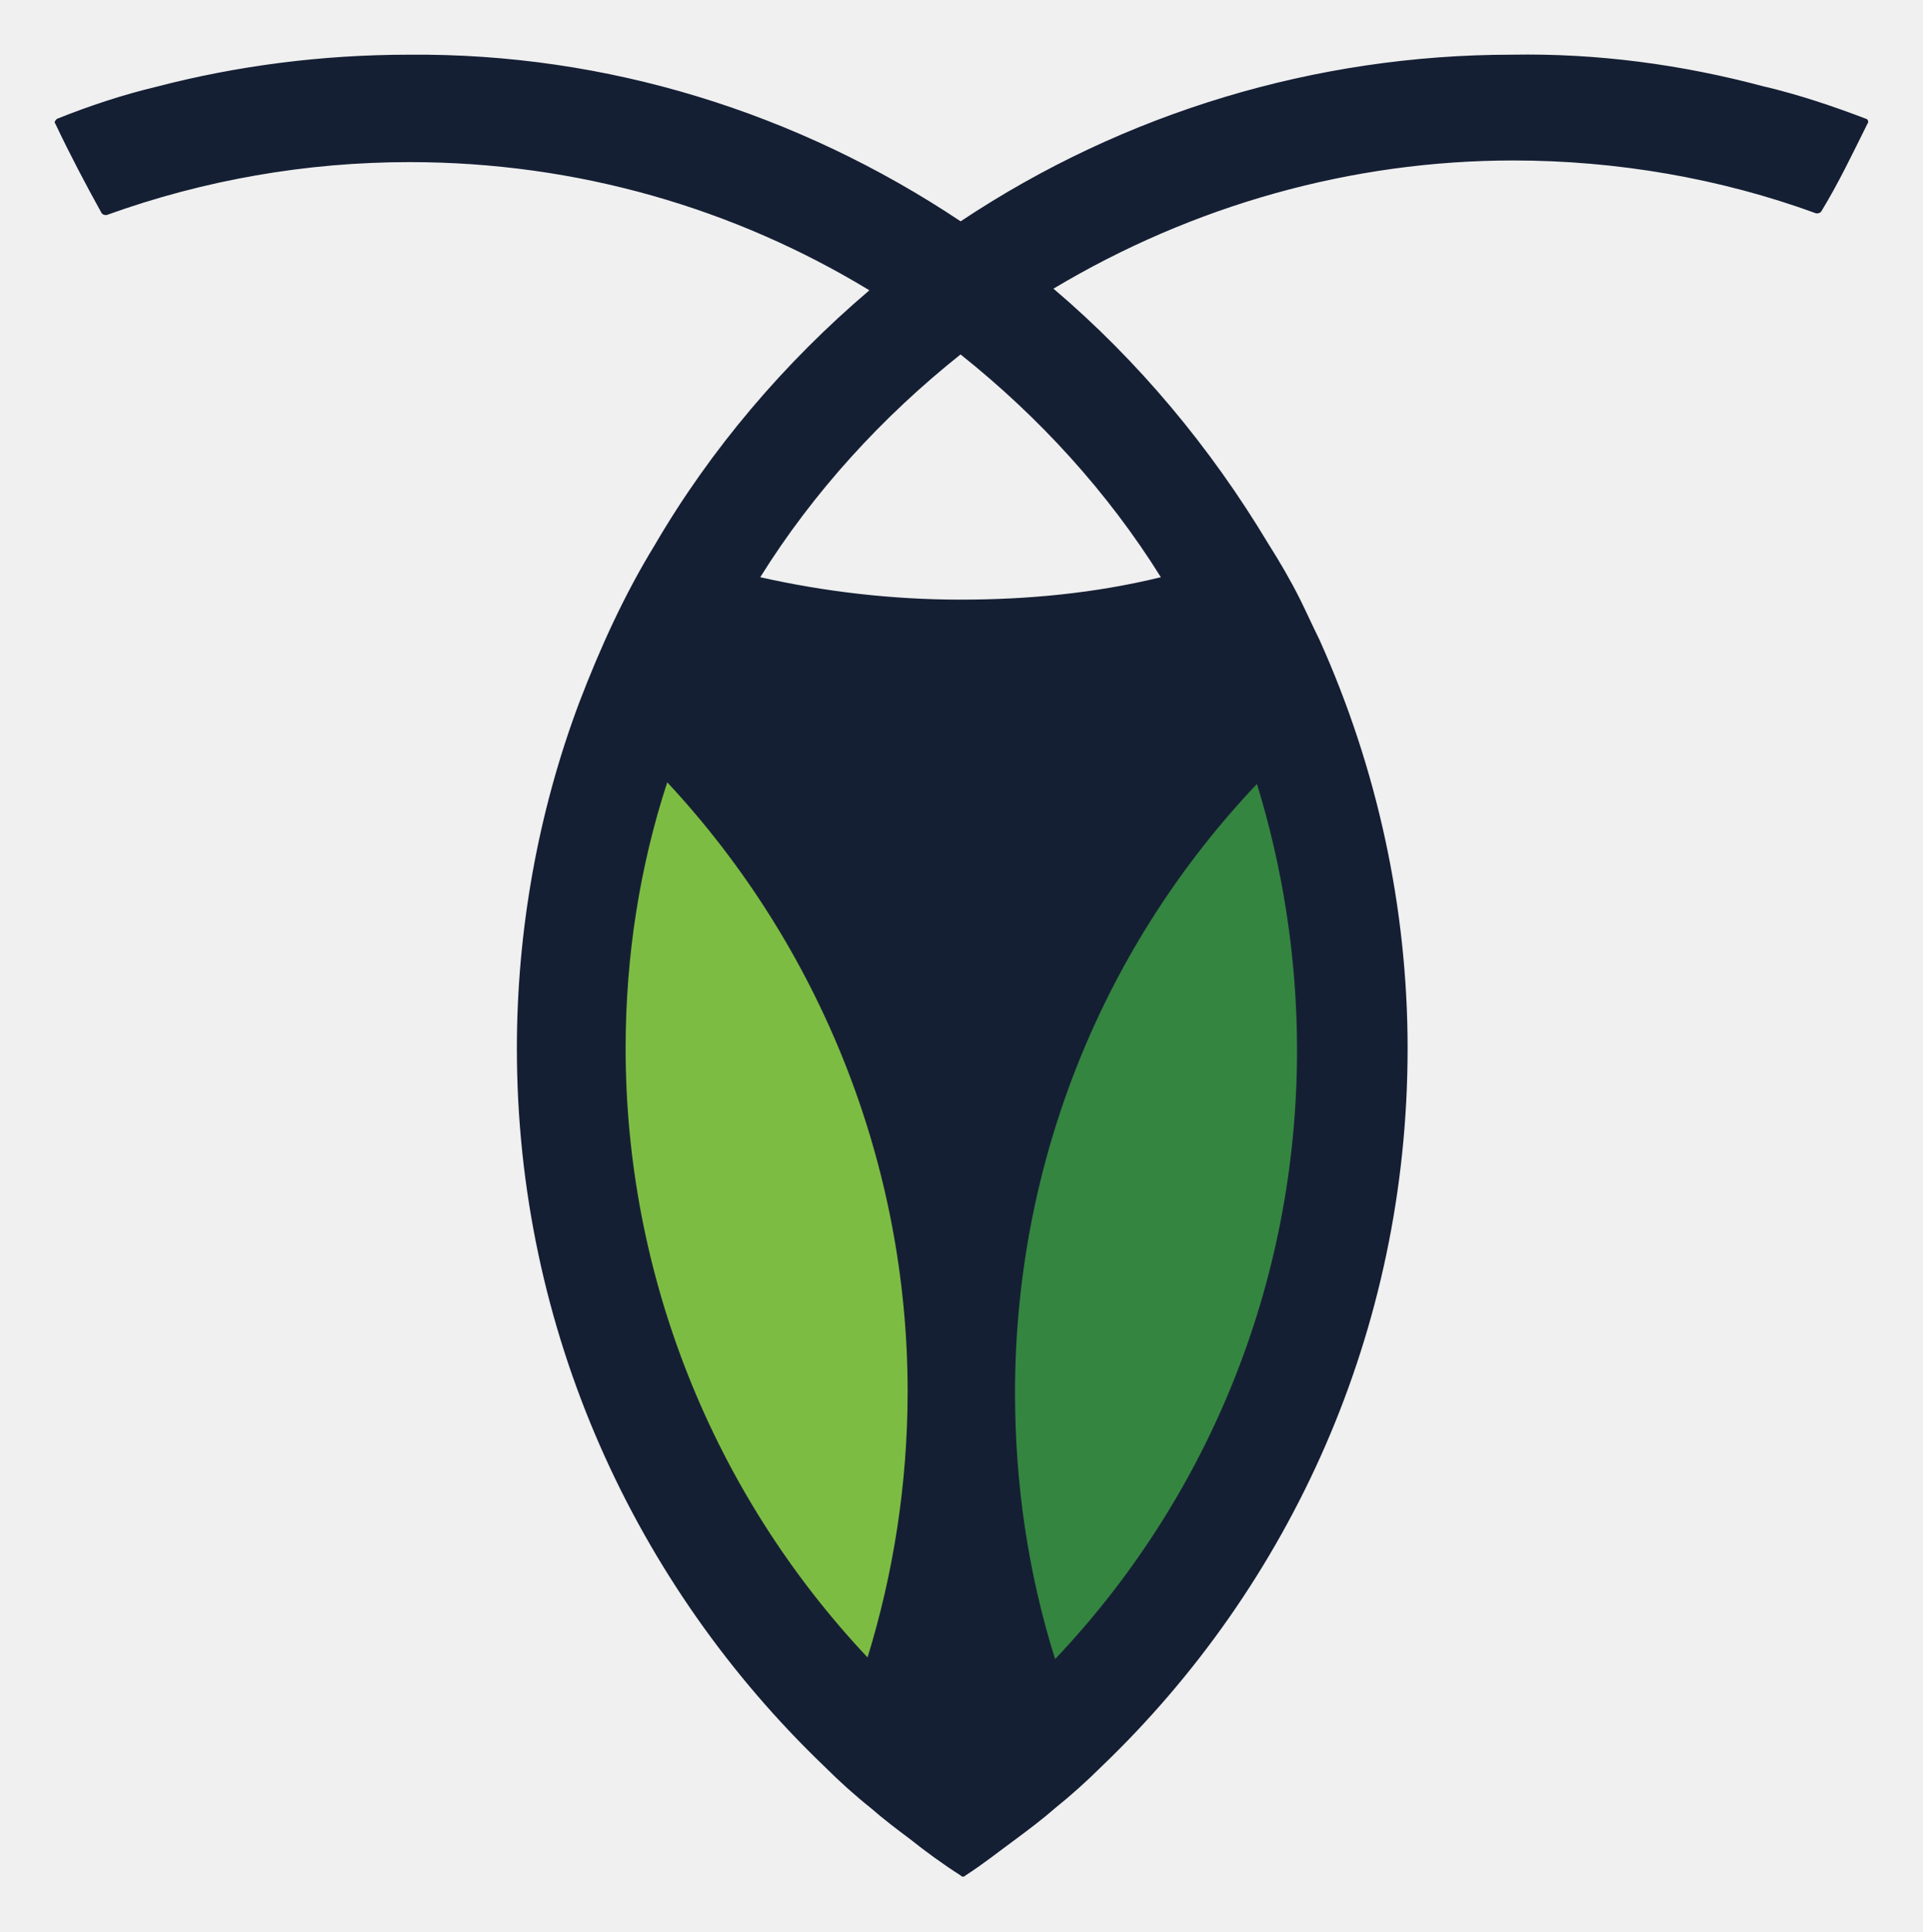
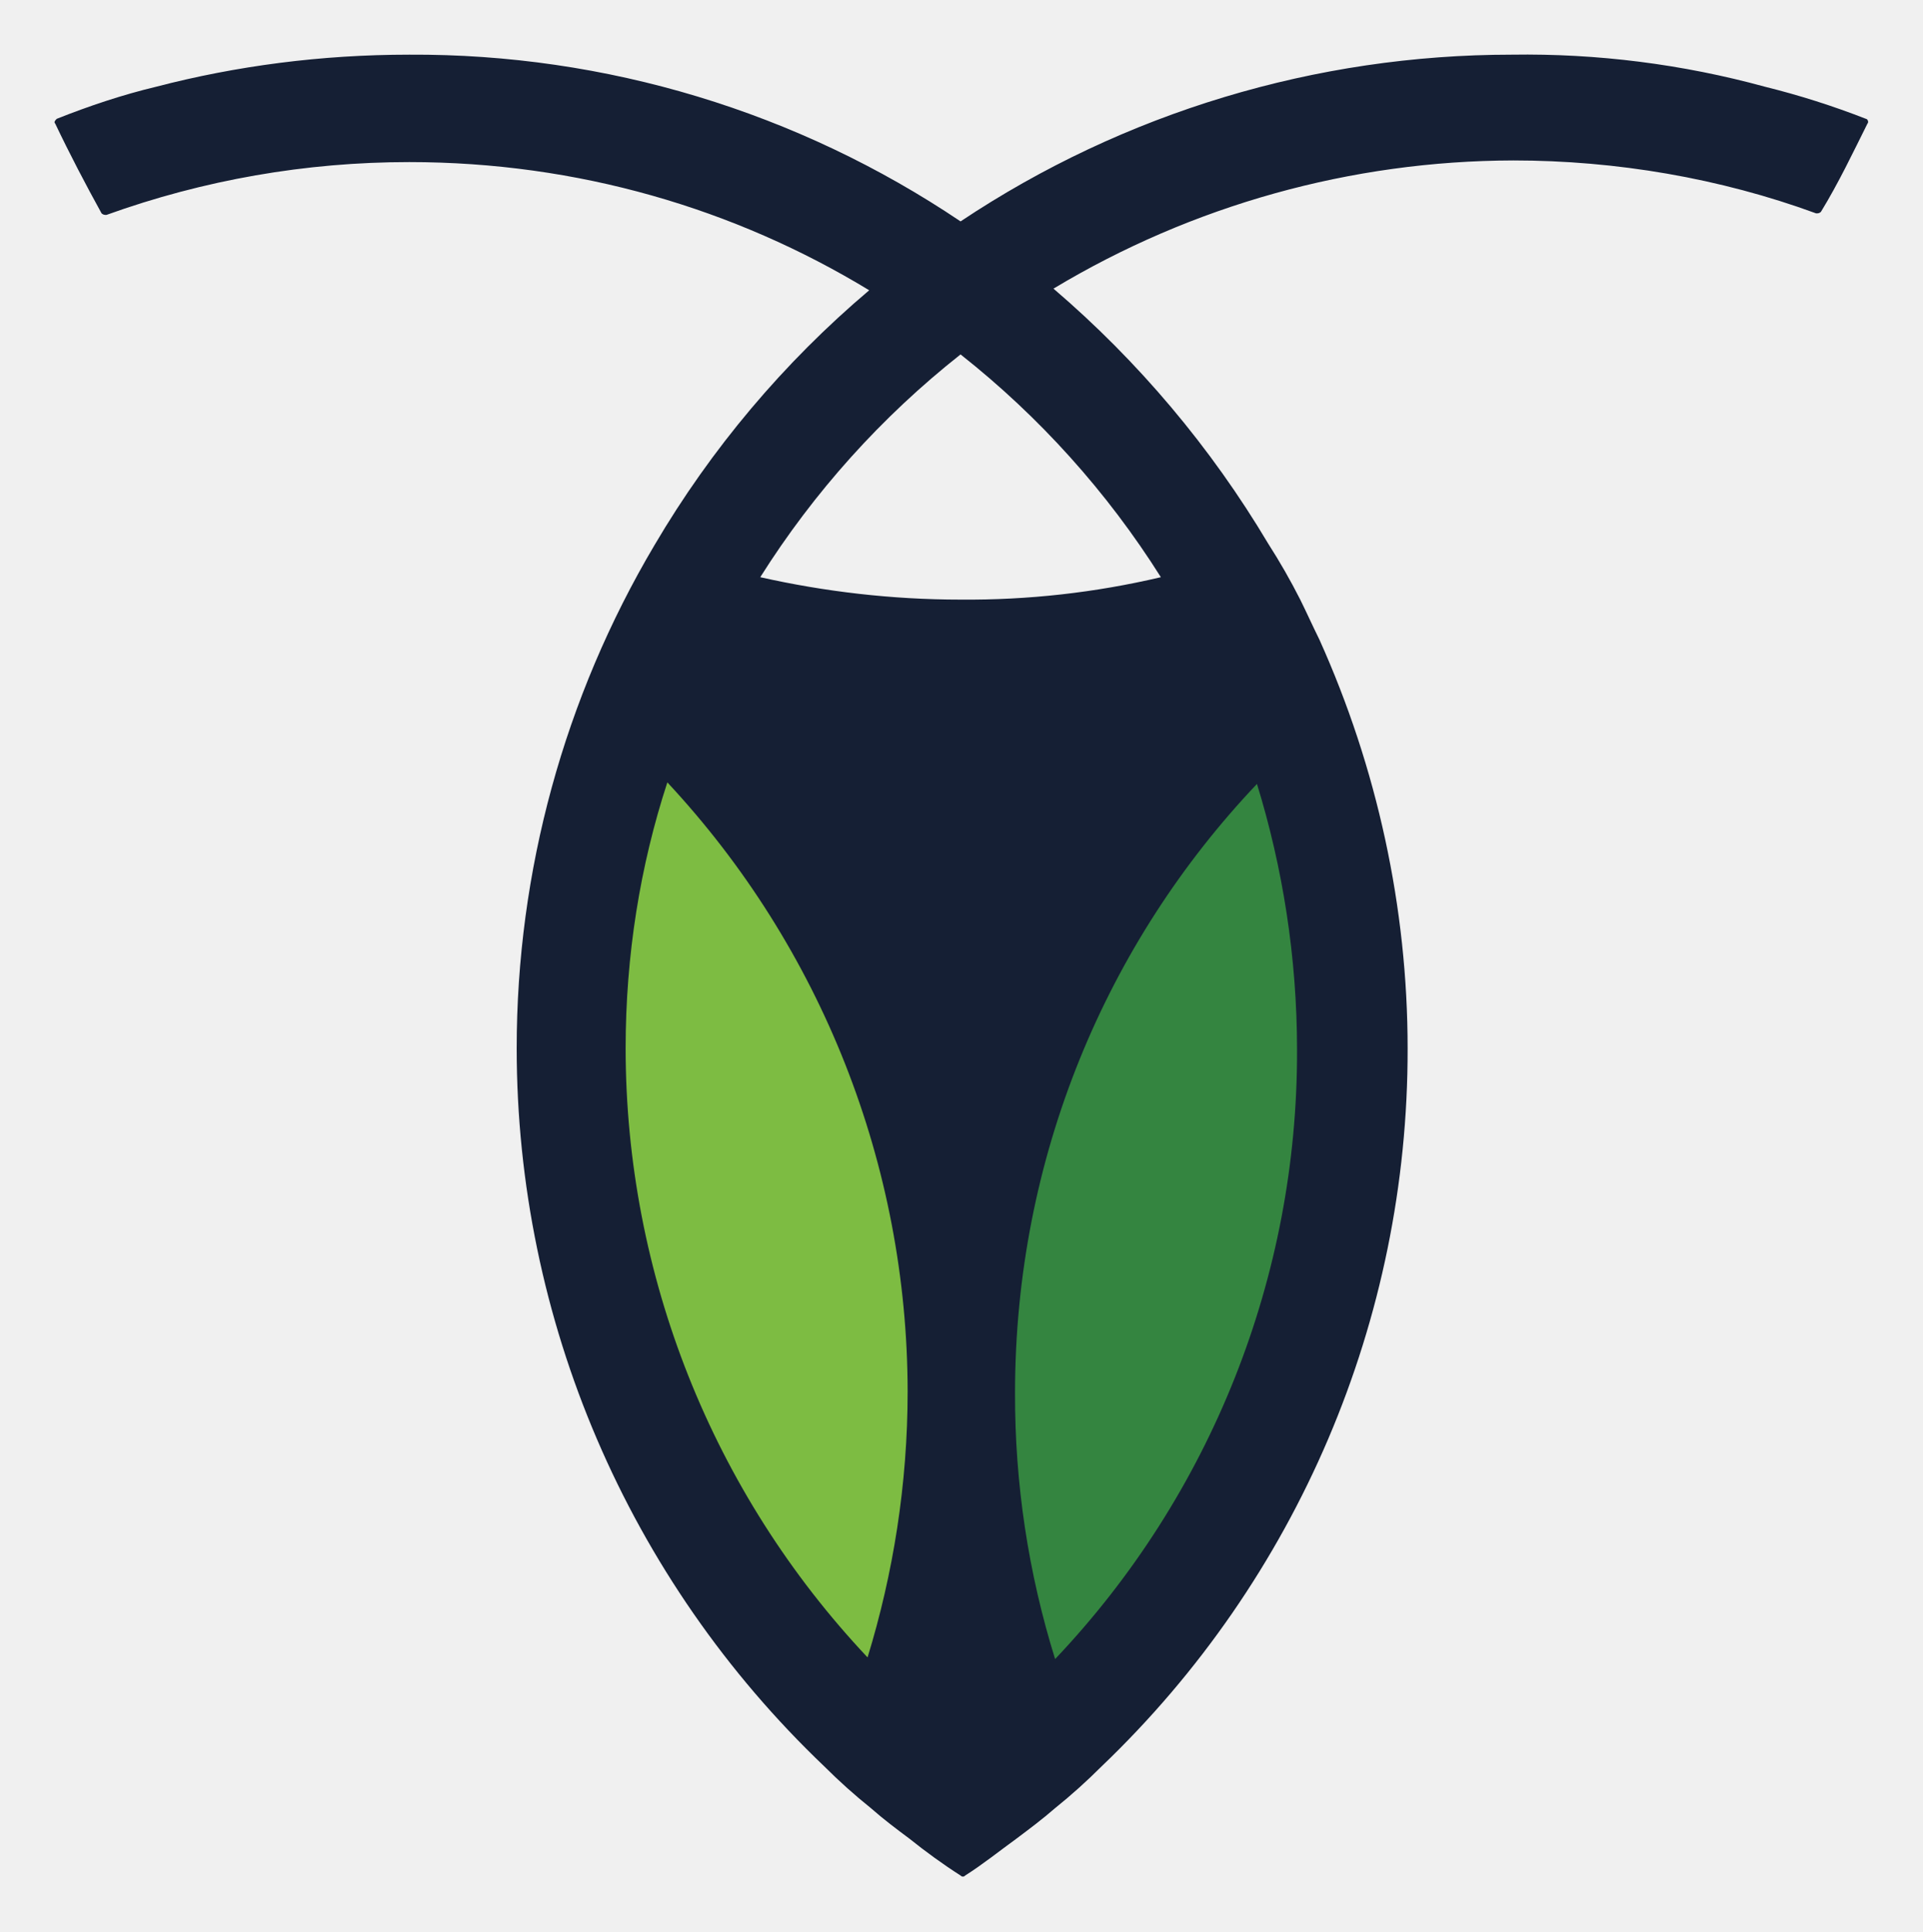
- <svg xmlns="http://www.w3.org/2000/svg" version="1.1" id="Layer_1" x="0px" y="0px" viewBox="-12.06 13.62 35.251 35.399" xml:space="preserve" width="35.251" height="35.399">
+ <svg xmlns="http://www.w3.org/2000/svg" version="1.1" id="Layer_1" x="0" y="0" viewBox="-12.06 13.62 35.251 35.399" xml:space="preserve" width="35.251" height="35.399">
  <defs id="defs30">
+     <mask id="b_1_" height="71.5" width="56.2" y="41.4" x="555.7" maskUnits="userSpaceOnUse">
+       <g id="g12" filter="url(#Adobe_OpacityMaskFilter)">
+         <path d="M306.3 12.4H.8v120.9h611.1V12.4z" id="a_1_" fill="#fff" />
+       </g>
+     </mask>
    <defs id="defs9">
      <filter height="71.5" width="56.2" y="41.4" x="555.7" filterUnits="userSpaceOnUse" id="Adobe_OpacityMaskFilter">
-         <feColorMatrix id="feColorMatrix6" values="1 0 0 0 0  0 1 0 0 0  0 0 1 0 0  0 0 0 1 0" type="matrix" />
+         <feColorMatrix id="feColorMatrix6" values="1 0 0 0 0 0 1 0 0 0 0 0 1 0 0 0 0 0 1 0" type="matrix" />
      </filter>
    </defs>
-     <mask id="b_1_" height="71.5" width="56.2" y="41.4" x="555.7" maskUnits="userSpaceOnUse">
-       <g style="filter:url(#Adobe_OpacityMaskFilter)" id="g12" class="st549">
-         <path style="fill:#ffffff" d="M 306.3,12.4 H 0.8 V 133.3 H 611.9 V 12.4 Z" class="st550" id="a_1_" />
-       </g>
-     </mask>
  </defs>
-   <style type="text/css" id="style2">
- 	.st0{fill:#4A8FE1;}
- 	.st1{fill:#FEFEFE;}
- 	.st2{fill:#716F73;}
- 	.st3{fill:#4D8951;}
- 	.st4{fill:#A6D3EA;}
- 	.st5{fill:#3A3868;}
- 	.st6{fill:#717073;}
- 	.st7{fill:#1B995A;}
- 	.st8{fill:#717B83;}
- 	.st9{fill:#2BA3A4;}
- 	.st10{fill:#717074;}
- 	.st11{fill:#717173;}
- 	.st12{fill:#707B83;}
- 	.st13{fill:#67A3D1;}
- 	.st14{fill:#2B5B68;}
- 	.st15{fill:#B9DCF3;}
- 	.st16{fill:#2A4B38;}
- 	.st17{fill:#83939F;}
- 	.st18{fill:#9DCCE8;}
- 	.st19{fill:#85939C;}
- 	.st20{fill:#82929C;}
- 	.st21{fill:#40A6D5;}
- 	.st22{fill:#2B4B39;}
- 	.st23{fill:#28493A;}
- 	.st24{fill:#2EA3A7;}
- 	.st25{fill:#F8FCFC;}
- 	.st26{fill:#568F52;}
- 	.st27{fill:#94C453;}
- 	.st28{fill:#206289;}
- 	.st29{fill:#F1FBFD;}
- 	.st30{fill:#F6FDFE;}
- 	.st31{fill:#F8FCFB;}
- 	.st32{fill:#FAFDFB;}
- 	.st33{fill:#F4FCFD;}
- 	.st34{fill:#65AC62;}
- 	.st35{fill:#F8FAF3;}
- 	.st36{fill:#5EAD5A;}
- 	.st37{fill:#F6FCFA;}
- 	.st38{fill:#85C5B8;}
- 	.st39{fill:#3CA0D5;}
- 	.st40{fill:#727A80;}
- 	.st41{fill:#F6FCFD;}
- 	.st42{fill:#FEFEFA;}
- 	.st43{fill:#459ED2;}
- 	.st44{fill:#5DAE5B;}
- 	.st45{fill:#5E7F47;}
- 	.st46{fill:#FCFCFC;}
- 	.st47{fill:#C1DBED;}
- 	.st48{fill:#FBFDF8;}
- 	.st49{fill:#EBF5F7;}
- 	.st50{fill:#294949;}
- 	.st51{fill:#8FC8E5;}
- 	.st52{fill:#F7FCFC;}
- 	.st53{fill:#FCFEFA;}
- 	.st54{fill:#4E8A56;}
- 	.st55{fill:#64BDE8;}
- 	.st56{fill:#FEFDFA;}
- 	.st57{fill:#FBFDFC;}
- 	.st58{fill:#449DD5;}
- 	.st59{fill:#F6FBF7;}
- 	.st60{fill:#279A5B;}
- 	.st61{fill:#30493D;}
- 	.st62{fill:#F5FBF9;}
- 	.st63{fill:#35583B;}
- 	.st64{fill:#323C62;}
- 	.st65{fill:#F8FBF9;}
- 	.st66{fill:#E7EFF2;}
- 	.st67{fill:#8DC1B6;}
- 	.st68{fill:#FAFCFA;}
- 	.st69{fill:#F1FBF9;}
- 	.st70{fill:#F7FEFE;}
- 	.st71{fill:#FDFEFA;}
- 	.st72{fill:#31A1A1;}
- 	.st73{fill:#F9FEFD;}
- 	.st74{fill:#FAFAFC;}
- 	.st75{fill:#FDFCF8;}
- 	.st76{fill:#2D5C60;}
- 	.st77{fill:#FDFCF9;}
- 	.st78{fill:#F9FDFB;}
- 	.st79{fill:#FBFBFB;}
- 	.st80{fill:#518B58;}
- 	.st81{fill:#5A82AF;}
- 	.st82{fill:#FDFEF8;}
- 	.st83{fill:#244C40;}
- 	.st84{fill:#266495;}
- 	.st85{fill:#42A0D3;}
- 	.st86{fill:#5B80A9;}
- 	.st87{fill:#2E5B63;}
- 	.st88{fill:#FDFBF9;}
- 	.st89{fill:#F8FDFB;}
- 	.st90{fill:#FDFDF7;}
- 	.st91{fill:#F3F9FB;}
- 	.st92{fill:#309F96;}
- 	.st93{fill:#93C367;}
- 	.st94{fill:#3B3C68;}
- 	.st95{fill:#E0F1F9;}
- 	.st96{fill:#E4F6F9;}
- 	.st97{fill:#FEFEF9;}
- 	.st98{fill:#224C38;}
- 	.st99{fill:#498AB2;}
- 	.st100{fill:#FDFDF9;}
- 	.st101{fill:#F9FEFE;}
- 	.st102{fill:#F6FCF2;}
- 	.st103{fill:#FEFCF9;}
- 	.st104{fill:#EEFCFE;}
- 	.st105{fill:#FDFDF8;}
- 	.st106{fill:#FBFDFA;}
- 	.st107{fill:#275962;}
- 	.st108{fill:#FDFEF9;}
- 	.st109{fill:#F2F8F2;}
- 	.st110{fill:#F8FBFB;}
- 	.st111{fill:#8A8A8A;}
- 	.st112{fill:#F7FEFD;}
- 	.st113{fill:#EFF8FB;}
- 	.st114{fill:#FAFCFB;}
- 	.st115{fill:#E5F3F8;}
- 	.st116{fill:#ECF7FA;}
- 	.st117{fill:#FDFDF6;}
- 	.st118{fill:#F5FDFD;}
- 	.st119{fill:#7799BF;}
- 	.st120{fill:#5C8055;}
- 	.st121{fill:#6EAECC;}
- 	.st122{fill:#FEFEF7;}
- 	.st123{fill:#3282B5;}
- 	.st124{fill:#F3FCF5;}
- 	.st125{fill:#F4FAFB;}
- 	.st126{fill:#FEF8FA;}
- 	.st127{fill:#F5FCF9;}
- 	.st128{fill:#3C9392;}
- 	.st129{fill:#EBF6F6;}
- 	.st130{fill:#98BFD6;}
- 	.st131{fill:#FEFDF7;}
- 	.st132{fill:#658796;}
- 	.st133{fill:#EEF7F6;}
- 	.st134{fill:#FAFBF5;}
- 	.st135{fill:#F8FCF9;}
- 	.st136{fill:#FDFDF4;}
- 	.st137{fill:#FDFBF8;}
- 	.st138{fill:#FDFDF5;}
- 	.st139{fill:#EFF9FD;}
- 	.st140{fill:#FDFEF6;}
- 	.st141{fill:#37586D;}
- 	.st142{fill:#FDFEF5;}
- 	.st143{fill:#FDFBF6;}
- 	.st144{fill:#324A49;}
- 	.st145{fill:#F8F8F9;}
- 	.st146{fill:#CDF5CD;}
- 	.st147{fill:#FEFDF3;}
- 	.st148{fill:#ECFBFE;}
- 	.st149{fill:#858585;}
- 	.st150{fill:#C5C5C5;}
- 	.st151{fill:#6C6C6C;}
- 	.st152{fill:#498B4F;}
- 	.st153{fill:#478A4D;}
- 	.st154{fill:#4A884D;}
- 	.st155{fill:#429169;}
- 	.st156{fill:#3CA29D;}
- 	.st157{fill:#518654;}
- 	.st158{fill:#51855F;}
- 	.st159{fill:#289FA0;}
- 	.st160{fill:#448E49;}
- 	.st161{fill:#458B55;}
- 	.st162{fill:#568356;}
- 	.st163{fill:#89C9ED;}
- 	.st164{fill:#246081;}
- 	.st165{fill:#206186;}
- 	.st166{fill:#8EC8E9;}
- 	.st167{fill:#2B5D7D;}
- 	.st168{fill:#215F80;}
- 	.st169{fill:#A0D4EF;}
- 	.st170{fill:#A4D3F2;}
- 	.st171{fill:#245E84;}
- 	.st172{fill:#69BADA;}
- 	.st173{fill:#9AC9D1;}
- 	.st174{fill:#9AC7DD;}
- 	.st175{fill:#3B396C;}
- 	.st176{fill:#3A376D;}
- 	.st177{fill:#3D366C;}
- 	.st178{fill:#6A9BC9;}
- 	.st179{fill:#57B156;}
- 	.st180{fill:#2A9762;}
- 	.st181{fill:#139C59;}
- 	.st182{fill:#169A5E;}
- 	.st183{fill:#139C5D;}
- 	.st184{fill:#129652;}
- 	.st185{fill:#61839B;}
- 	.st186{fill:#637F92;}
- 	.st187{fill:#289193;}
- 	.st188{fill:#288F8D;}
- 	.st189{fill:#34A3A8;}
- 	.st190{fill:#23A7A5;}
- 	.st191{fill:#36A2A8;}
- 	.st192{fill:#32A1A0;}
- 	.st193{fill:#23A7A2;}
- 	.st194{fill:#249A96;}
- 	.st195{fill:#FCFCFD;}
- 	.st196{fill:#FDFDFD;}
- 	.st197{fill:#6B7B8C;}
- 	.st198{fill:#4C84B0;}
- 	.st199{fill:#4F81BA;}
- 	.st200{fill:#5280B6;}
- 	.st201{fill:#6CA1CE;}
- 	.st202{fill:#6CA0CF;}
- 	.st203{fill:#7AA4CC;}
- 	.st204{fill:#71A3D5;}
- 	.st205{fill:#6AA3C9;}
- 	.st206{fill:#6EA5D6;}
- 	.st207{fill:#6C97B9;}
- 	.st208{fill:#4F6684;}
- 	.st209{fill:#2D5D62;}
- 	.st210{fill:#275C5E;}
- 	.st211{fill:#2B5859;}
- 	.st212{fill:#285C5E;}
- 	.st213{fill:#9FCCE5;}
- 	.st214{fill:#BCDBEF;}
- 	.st215{fill:#B5DDF9;}
- 	.st216{fill:#234D37;}
- 	.st217{fill:#2E483A;}
- 	.st218{fill:#8294A2;}
- 	.st219{fill:#256286;}
- 	.st220{fill:#8095A3;}
- 	.st221{fill:#3FA6DA;}
- 	.st222{fill:#62BEEC;}
- 	.st223{fill:#40A7D6;}
- 	.st224{fill:#43A3DF;}
- 	.st225{fill:#274C3B;}
- 	.st226{fill:#4C9FC8;}
- 	.st227{fill:#234D32;}
- 	.st228{fill:#2C473D;}
- 	.st229{fill:#27572D;}
- 	.st230{fill:#2D473F;}
- 	.st231{fill:#22A69E;}
- 	.st232{fill:#22A1A1;}
- 	.st233{fill:#378E8D;}
- 	.st234{fill:#268C8A;}
- 	.st235{fill:#40817E;}
- 	.st236{fill:#528E4D;}
- 	.st237{fill:#94C15C;}
- 	.st238{fill:#518D4F;}
- 	.st239{fill:#4B954A;}
- 	.st240{fill:#95C350;}
- 	.st241{fill:#93C451;}
- 	.st242{fill:#90C147;}
- 	.st243{fill:#90B254;}
- 	.st244{fill:#1A6292;}
- 	.st245{fill:#2F82B5;}
- 	.st246{fill:#3FA7DA;}
- 	.st247{fill:#43A5D7;}
- 	.st248{fill:#51ADD8;}
- 	.st249{fill:#57B0E2;}
- 	.st250{fill:#4C95B8;}
- 	.st251{fill:#7BC2EB;}
- 	.st252{fill:#7BC2E8;}
- 	.st253{fill:#439DCE;}
- 	.st254{fill:#1A66A0;}
- 	.st255{fill:#429FD0;}
- 	.st256{fill:#22669E;}
- 	.st257{fill:#42A1D2;}
- 	.st258{fill:#42A6D7;}
- 	.st259{fill:#4EA6CD;}
- 	.st260{fill:#90B15F;}
- 	.st261{fill:#5EAF59;}
- 	.st262{fill:#1568A3;}
- 	.st263{fill:#44A4D8;}
- 	.st264{fill:#2D5F86;}
- 	.st265{fill:#82C6B7;}
- 	.st266{fill:#93C6B3;}
- 	.st267{fill:#81C7BD;}
- 	.st268{fill:#8CC3BB;}
- 	.st269{fill:#3EA0D1;}
- 	.st270{fill:#429ED2;}
- 	.st271{fill:#449DD7;}
- 	.st272{fill:#3AA1DA;}
- 	.st273{fill:#3D9FD7;}
- 	.st274{fill:#439DD3;}
- 	.st275{fill:#69A46E;}
- 	.st276{fill:#74B273;}
- 	.st277{fill:#58AB52;}
- 	.st278{fill:#325946;}
- 	.st279{fill:#214A49;}
- 	.st280{fill:#244B3F;}
- 	.st281{fill:#3181B4;}
- 	.st282{fill:#1DA3A4;}
- 	.st283{fill:#346E9F;}
- 	.st284{fill:#869197;}
- 	.st285{fill:#53B0EA;}
- 	.st286{fill:#5181C0;}
- 	.st287{fill:#1767A6;}
- 	.st288{fill:#3F9FD5;}
- 	.st289{fill:#399291;}
- 	.st290{fill:#27A2A7;}
- 	.st291{fill:#81969C;}
- 	.st292{fill:#46A4D7;}
- 	.st293{fill:#C7DCB8;}
- 	.st294{fill:#B5B5B5;}
- 	.st295{fill:#4F9A83;}
- 	.st296{fill:#63BDE8;}
- 	.st297{fill:#95C3E7;}
- 	.st298{fill:#1D618B;}
- 	.st299{fill:#1D6286;}
- 	.st300{fill:#3181B5;}
- 	.st301{fill:#249190;}
- 	.st302{fill:#2C9096;}
- 	.st303{fill:#23918E;}
- 	.st304{fill:#2E939A;}
- 	.st305{fill:#469DD6;}
- 	.st306{fill:#40A0D2;}
- 	.st307{fill:#4B82C0;}
- 	.st308{fill:#809398;}
- 	.st309{fill:#69BCE2;}
- 	.st310{fill:#5BBFEB;}
- 	.st311{fill:#5DBEF5;}
- 	.st312{fill:#42A6D8;}
- 	.st313{fill:#39A4DC;}
- 	.st314{fill:#94C356;}
- 	.st315{fill:#95C446;}
- 	.st316{fill:#2B83B5;}
- 	.st317{fill:#2A83B8;}
- 	.st318{fill:#3EA7DE;}
- 	.st319{fill:#37A8DF;}
- 	.st320{fill:#7CC9F7;}
- 	.st321{fill:#1568A7;}
- 	.st322{fill:#3EA7DD;}
- 	.st323{fill:#3AA9DA;}
- 	.st324{fill:#55B0E2;}
- 	.st325{fill:#5FAF60;}
- 	.st326{fill:#16639A;}
- 	.st327{fill:#16689E;}
- 	.st328{fill:#419FCE;}
- 	.st329{fill:#216186;}
- 	.st330{fill:#21607D;}
- 	.st331{fill:#3BA7DD;}
- 	.st332{fill:#6E408A;}
- 	.st333{fill:#3A3A3C;}
- 	.st334{fill:none;}
- 	.st335{fill:#44546A;}
- 	.st336{fill:#E67C0C;}
- 	.st337{fill:#922A50;}
- 	.st338{fill:#E67C0D;}
- 	.st339{fill:#4471CD;}
- 	.st340{fill:#922B50;}
- 	.st341{fill:#45556B;}
- 	.st342{fill:#922B51;}
- 	.st343{fill:#4571CD;}
- 	.st344{fill:#46556B;}
- 	.st345{fill:#45556A;}
- 	.st346{fill:#F0B272;}
- 	.st347{fill:#1D94D2;}
- 	.st348{fill:#3C3F3F;}
- 	.st349{fill:#080809;}
- 	.st350{fill:#048DC9;}
- 	.st351{fill:#7496A2;}
- 	.st352{fill:#9DAAC1;}
- 	.st353{fill:#868689;}
- 	.st354{fill:#052C50;}
- 	.st355{fill:#101214;}
- 	.st356{fill:#191C1E;}
- 	.st357{fill:#242C35;}
- 	.st358{fill:#343C42;}
- 	.st359{fill:#343B44;}
- 	.st360{fill:#3D4A5B;}
- 	.st361{fill:#73AAFE;}
- 	.st362{fill:#4CCAFE;}
- 	.st363{fill:#CFE1FD;}
- 	.st364{fill:#87DCFE;}
- 	.st365{fill:#0090CC;}
- 	.st366{fill:#008FCC;}
- 	.st367{fill:none;stroke:#407DCC;stroke-width:0;stroke-linecap:round;stroke-linejoin:round;}
- 	.st368{fill:#407DCC;}
- 	.st369{fill:#15191E;}
- 	.st370{fill:#10191F;}
- 	.st371{fill:#12161B;}
- 	.st372{fill:#0E181E;}
- 	.st373{fill:#121D24;}
- 	.st374{fill:#3F7BC7;}
- 	.st375{fill:#222932;}
- 	.st376{fill:#22404E;}
- 	.st377{fill:#202831;}
- 	.st378{fill:#010101;}
- 	.st379{fill:#161A1F;}
- 	.st380{fill:#323C47;}
- 	.st381{fill:#303B48;}
- 	.st382{fill:#14181B;}
- 	.st383{fill:#353F4A;}
- 	.st384{fill:#194691;}
- 	.st385{fill:#164C96;}
- 	.st386{fill:#184893;}
- 	.st387{fill:#174A94;}
- 	.st388{fill:#184792;}
- 	.st389{fill:#184892;}
- 	.st390{fill:#0090CD;}
- 	.st391{fill:#018CCA;}
- 	.st392{fill:#FDBB87;}
- 	.st393{fill:#FE9545;}
- 	.st394{fill:#FE8B00;}
- 	.st395{fill:#DC5900;}
- 	.st396{fill:#DE6D45;}
- 	.st397{fill:#292925;}
- 	.st398{fill:#63A1BF;}
- 	.st399{fill:#61A1BF;}
- 	.st400{fill:#8DC53F;}
- 	.st401{fill:#8EC642;}
- 	.st402{fill:#61853A;}
- 	.st403{fill:#424243;}
- 	.st404{fill:#8EC641;}
- 	.st405{fill:#8DC640;}
- 	.st406{fill:#414142;}
- 	.st407{fill:#94C94C;}
- 	.st408{fill:#4C4C4D;}
- 	.st409{fill:#62863C;}
- 	.st410{fill:#8DC540;}
- 	.st411{fill:#577138;}
- 	.st412{fill:#A2B24F;}
- 	.st413{fill:#DCDF72;}
- 	.st414{fill:#5E3108;}
- 	.st415{fill:#074354;}
- 	.st416{fill:#04C594;}
- 	.st417{fill:#95AEB6;}
- 	.st418{fill:#4B4B4B;}
- 	.st419{fill:#5C5B5B;}
- 	.st420{fill:#ABABAB;}
- 	.st421{fill:#474646;}
- 	.st422{fill:#454444;}
- 	.st423{fill:#8C8C8C;}
- 	.st424{fill:#292828;}
- 	.st425{fill:#818181;}
- 	.st426{fill:#C1C1C1;}
- 	.st427{fill:#AAAAAA;}
- 	.st428{fill:#A1A0A0;}
- 	.st429{fill:#7A7879;}
- 	.st430{fill:#C9C9C9;}
- 	.st431{fill:#787878;}
- 	.st432{fill:#474747;}
- 	.st433{fill:#939393;}
- 	.st434{fill:#9D9D9D;}
- 	.st435{fill:#323131;}
- 	.st436{fill:#646464;}
- 	.st437{fill:#5F5F5F;}
- 	.st438{fill:#454545;}
- 	.st439{fill:#565555;}
- 	.st440{fill:#504F4F;}
- 	.st441{fill:#464646;}
- 	.st442{fill:#807F7F;}
- 	.st443{fill:#515050;}
- 	.st444{fill:#444242;}
- 	.st445{fill:#A8A8A8;}
- 	.st446{fill:#B6B6B6;}
- 	.st447{fill:#545454;}
- 	.st448{fill:#6E6E6E;}
- 	.st449{fill:#9C9C9C;}
- 	.st450{fill:#A9A9A9;}
- 	.st451{fill:#949494;}
- 	.st452{fill:#353434;}
- 	.st453{fill:#727272;}
- 	.st454{fill:#585858;}
- 	.st455{fill:#585757;}
- 	.st456{fill:#7E7D7D;}
- 	.st457{fill:#4C4B4B;}
- 	.st458{fill:#3A3A3A;}
- 	.st459{fill:#989898;}
- 	.st460{fill:#484848;}
- 	.st461{fill:#817F80;}
- 	.st462{fill:#7A7A7A;}
- 	.st463{fill:#5B5A5B;}
- 	.st464{fill:#ADADAD;}
- 	.st465{fill:#737373;}
- 	.st466{fill:#2E2D2D;}
- 	.st467{fill:#757575;}
- 	.st468{fill:#5A5959;}
- 	.st469{fill:#717171;}
- 	.st470{fill:#595859;}
- 	.st471{fill:#989797;}
- 	.st472{fill:#393939;}
- 	.st473{fill:#818080;}
- 	.st474{fill:#929292;}
- 	.st475{fill:#3F3F3F;}
- 	.st476{fill:#BEBEBE;}
- 	.st477{fill:#494949;}
- 	.st478{fill:#494848;}
- 	.st479{fill:#696868;}
- 	.st480{fill:#828181;}
- 	.st481{fill:#C8C8C8;}
- 	.st482{fill:#616060;}
- 	.st483{fill:#615F60;}
- 	.st484{fill:#686767;}
- 	.st485{fill:#7F7E7E;}
- 	.st486{fill:#B3B3B3;}
- 	.st487{fill:#A09F9F;}
- 	.st488{fill:#4D4C4C;}
- 	.st489{fill:#E2E2E2;}
- 	.st490{fill:#D8D8D8;}
- 	.st491{fill:#3E3E3E;}
- 	.st492{fill:#A4A4A4;}
- 	.st493{fill:#8B898A;}
- 	.st494{fill:#4C4C4C;}
- 	.st495{fill:#A3A3A3;}
- 	.st496{fill:#333232;}
- 	.st497{fill:#6C6B6B;}
- 	.st498{fill:#7B7A7A;}
- 	.st499{fill:#C0C0C0;}
- 	.st500{fill:#313131;}
- 	.st501{fill:#7C7B7B;}
- 	.st502{fill:#393838;}
- 	.st503{fill:#414141;}
- 	.st504{fill:#676666;}
- 	.st505{fill:#6F6E6E;}
- 	.st506{fill:#414040;}
- 	.st507{fill:#7F7F7F;}
- 	.st508{fill:#4D4D4D;}
- 	.st509{fill:#6A6969;}
- 	.st510{fill:#6B6A6A;}
- 	.st511{fill:#7E7E7E;}
- 	.st512{fill:#787777;}
- 	.st513{fill:#777777;}
- 	.st514{fill:#D5D5D5;}
- 	.st515{fill:#A1A1A1;}
- 	.st516{fill:#848384;}
- 	.st517{fill:#595959;}
- 	.st518{fill:#575757;}
- 	.st519{fill:#ACACAC;}
- 	.st520{fill:#8A8889;}
- 	.st521{fill:#CFCFCF;}
- 	.st522{fill:#CACACA;}
- 	.st523{fill:#8D8D8D;}
- 	.st524{fill:none;stroke:#A3A3A3;stroke-width:0;stroke-linecap:round;stroke-linejoin:round;}
- 	.st525{fill:#4D4C4D;}
- 	.st526{fill:#9F9F9F;}
- 	.st527{fill:#8B8A8A;}
- 	.st528{fill:#BBBBBB;}
- 	.st529{fill:#5B5A5A;}
- 	.st530{fill:#C2C2C2;}
- 	.st531{fill:#A6A6A6;}
- 	.st532{fill:#B4B4B4;}
- 	.st533{fill:#C6C6C6;}
- 	.st534{fill:#A3A2A2;}
- 	.st535{fill:#B7B7B7;}
- 	.st536{fill:#828081;}
- 	.st537{fill:#AFAFAF;}
- 	.st538{fill:#D1D1D1;}
- 	.st539{fill:#D3D3D3;}
- 	.st540{fill:#CECECE;}
- 	.st541{fill:#BABABA;}
- 	.st542{fill:#A4A3A3;}
- 	.st543{fill:#E0E0E0;}
- 	.st544{fill:#D7D7D7;}
- 	.st545{fill:#B1B1B1;}
- 	.st546{fill:#A7A7A7;}
- 	.st547{fill:#D2D2D2;}
- 	.st548{fill:#151F34;}
- 	.st549{filter:url(#Adobe_OpacityMaskFilter);}
- 	.st550{fill:#FFFFFF;}
- 	.st551{mask:url(#b_1_);fill:#151F34;}
- 	.st552{fill:#348540;}
- 	.st553{fill:#7DBC42;}
- </style>
-   <g id="g859" transform="matrix(1.770727,0,0,1.770727,0.8518336,-43.00945)">
-     <path class="st548" d="m 4.728,37.956 c -0.68,0.166 -1.377,0.232 -2.074,0.232 -0.713,0 -1.41,-0.083 -2.074,-0.232 0.548,-0.879 1.261,-1.659 2.074,-2.306 0.813,0.647 1.526,1.427 2.074,2.306 z m 6.255,-5.077 c -0.863,-0.232 -1.742,-0.348 -2.621,-0.332 -2.024,0 -4.015,0.597 -5.707,1.725 -1.692,-1.128 -3.667,-1.742 -5.707,-1.725 -0.913,0 -1.792,0.116 -2.621,0.332 -0.348,0.083 -0.697,0.199 -1.029,0.332 -0.017,0.017 -0.033,0.033 -0.017,0.05 0,0 0,0 0,0 0.149,0.315 0.315,0.63 0.481,0.929 0.017,0.017 0.033,0.017 0.05,0.017 1.012,-0.365 2.074,-0.548 3.136,-0.548 1.742,0 3.368,0.481 4.762,1.327 -0.879,0.747 -1.643,1.643 -2.223,2.638 -0.315,0.514 -0.564,1.062 -0.78,1.626 -0.431,1.145 -0.647,2.373 -0.647,3.584 0,2.92 1.228,5.558 3.185,7.433 0.149,0.149 0.315,0.299 0.481,0.431 0.133,0.116 0.265,0.216 0.398,0.315 0.166,0.133 0.348,0.265 0.531,0.382 0.017,0.017 0.033,0.017 0.05,0 C 2.886,51.279 3.052,51.146 3.234,51.013 3.367,50.914 3.5,50.814 3.633,50.698 3.799,50.565 3.964,50.416 4.114,50.267 c 1.958,-1.875 3.169,-4.513 3.169,-7.433 0,-1.46 -0.315,-2.903 -0.913,-4.231 C 6.304,38.47 6.237,38.321 6.171,38.188 6.072,37.989 5.955,37.79 5.839,37.607 5.242,36.612 4.495,35.716 3.616,34.969 c 1.443,-0.863 3.086,-1.327 4.762,-1.327 1.062,0 2.14,0.183 3.136,0.548 0.017,0 0.033,0 0.05,-0.017 0.183,-0.299 0.332,-0.614 0.481,-0.913 0.017,-0.017 0,-0.05 -0.017,-0.05 0,0 0,0 0,0 -0.348,-0.133 -0.697,-0.249 -1.045,-0.332 z" id="path19" style="fill:#151f34;stroke-width:0.166" />
-     <path class="st552" d="m 6.138,42.85 c 0,2.439 -0.946,4.662 -2.505,6.305 -0.282,-0.896 -0.415,-1.825 -0.415,-2.754 0,-2.439 0.946,-4.662 2.505,-6.305 0.265,0.863 0.415,1.792 0.415,2.754" id="path21" style="fill:#348540;stroke-width:0.166" />
-     <path class="st553" d="m 2.106,46.384 c 0,0.962 -0.149,1.891 -0.415,2.754 -1.609,-1.709 -2.505,-3.965 -2.505,-6.305 0,-0.962 0.149,-1.891 0.431,-2.754 1.593,1.709 2.489,3.965 2.489,6.305" id="path23" style="fill:#7dbc42;stroke-width:0.166" />
+   <style type="text/css" id="style2" />
+   <g id="g859" transform="matrix(1.77073 0 0 1.77073 .852 -43.01)" stroke-width=".166">
+     <path d="M4.728 37.956a8.738 8.738 0 01-2.074.232c-.714 0-1.41-.083-2.074-.232a9.157 9.157 0 012.074-2.306 9.157 9.157 0 012.074 2.306zm6.255-5.077a9.394 9.394 0 00-2.622-.332c-2.024 0-4.015.597-5.707 1.726a10.127 10.127 0 00-5.708-1.726c-.912 0-1.791.116-2.621.332-.348.083-.697.2-1.029.332-.016.016-.033.033-.016.05.15.315.315.63.48.929.018.016.034.016.05.016a9.244 9.244 0 013.136-.547c1.742 0 3.368.48 4.762 1.327a10.278 10.278 0 00-2.223 2.638 10.214 10.214 0 00-1.427 5.21 10.27 10.27 0 003.186 7.433c.149.149.315.298.48.43.133.117.266.217.399.316.166.133.348.266.53.382.017.016.034.016.05 0 .183-.116.349-.25.531-.382.133-.1.266-.199.399-.315.166-.133.331-.282.48-.431a10.255 10.255 0 003.17-7.433c0-1.46-.316-2.904-.913-4.231-.066-.133-.133-.282-.199-.415a6.59 6.59 0 00-.332-.58 10.62 10.62 0 00-2.223-2.639 9.284 9.284 0 014.762-1.327c1.062 0 2.14.183 3.135.548.017 0 .034 0 .05-.017.183-.299.332-.614.481-.912.017-.017 0-.05-.016-.05a8.458 8.458 0 00-1.045-.332z" id="path19" fill="#151f34" />
+     <path d="M6.138 42.85a9.124 9.124 0 01-2.505 6.305 9.163 9.163 0 01-.415-2.754c0-2.44.946-4.662 2.505-6.305.266.863.415 1.792.415 2.754" id="path21" fill="#348540" />
+     <path d="M2.106 46.384c0 .962-.15 1.892-.415 2.754a9.2 9.2 0 01-2.505-6.304c0-.963.15-1.892.432-2.754a9.261 9.261 0 012.488 6.304" id="path23" fill="#7dbc42" />
  </g>
</svg>
